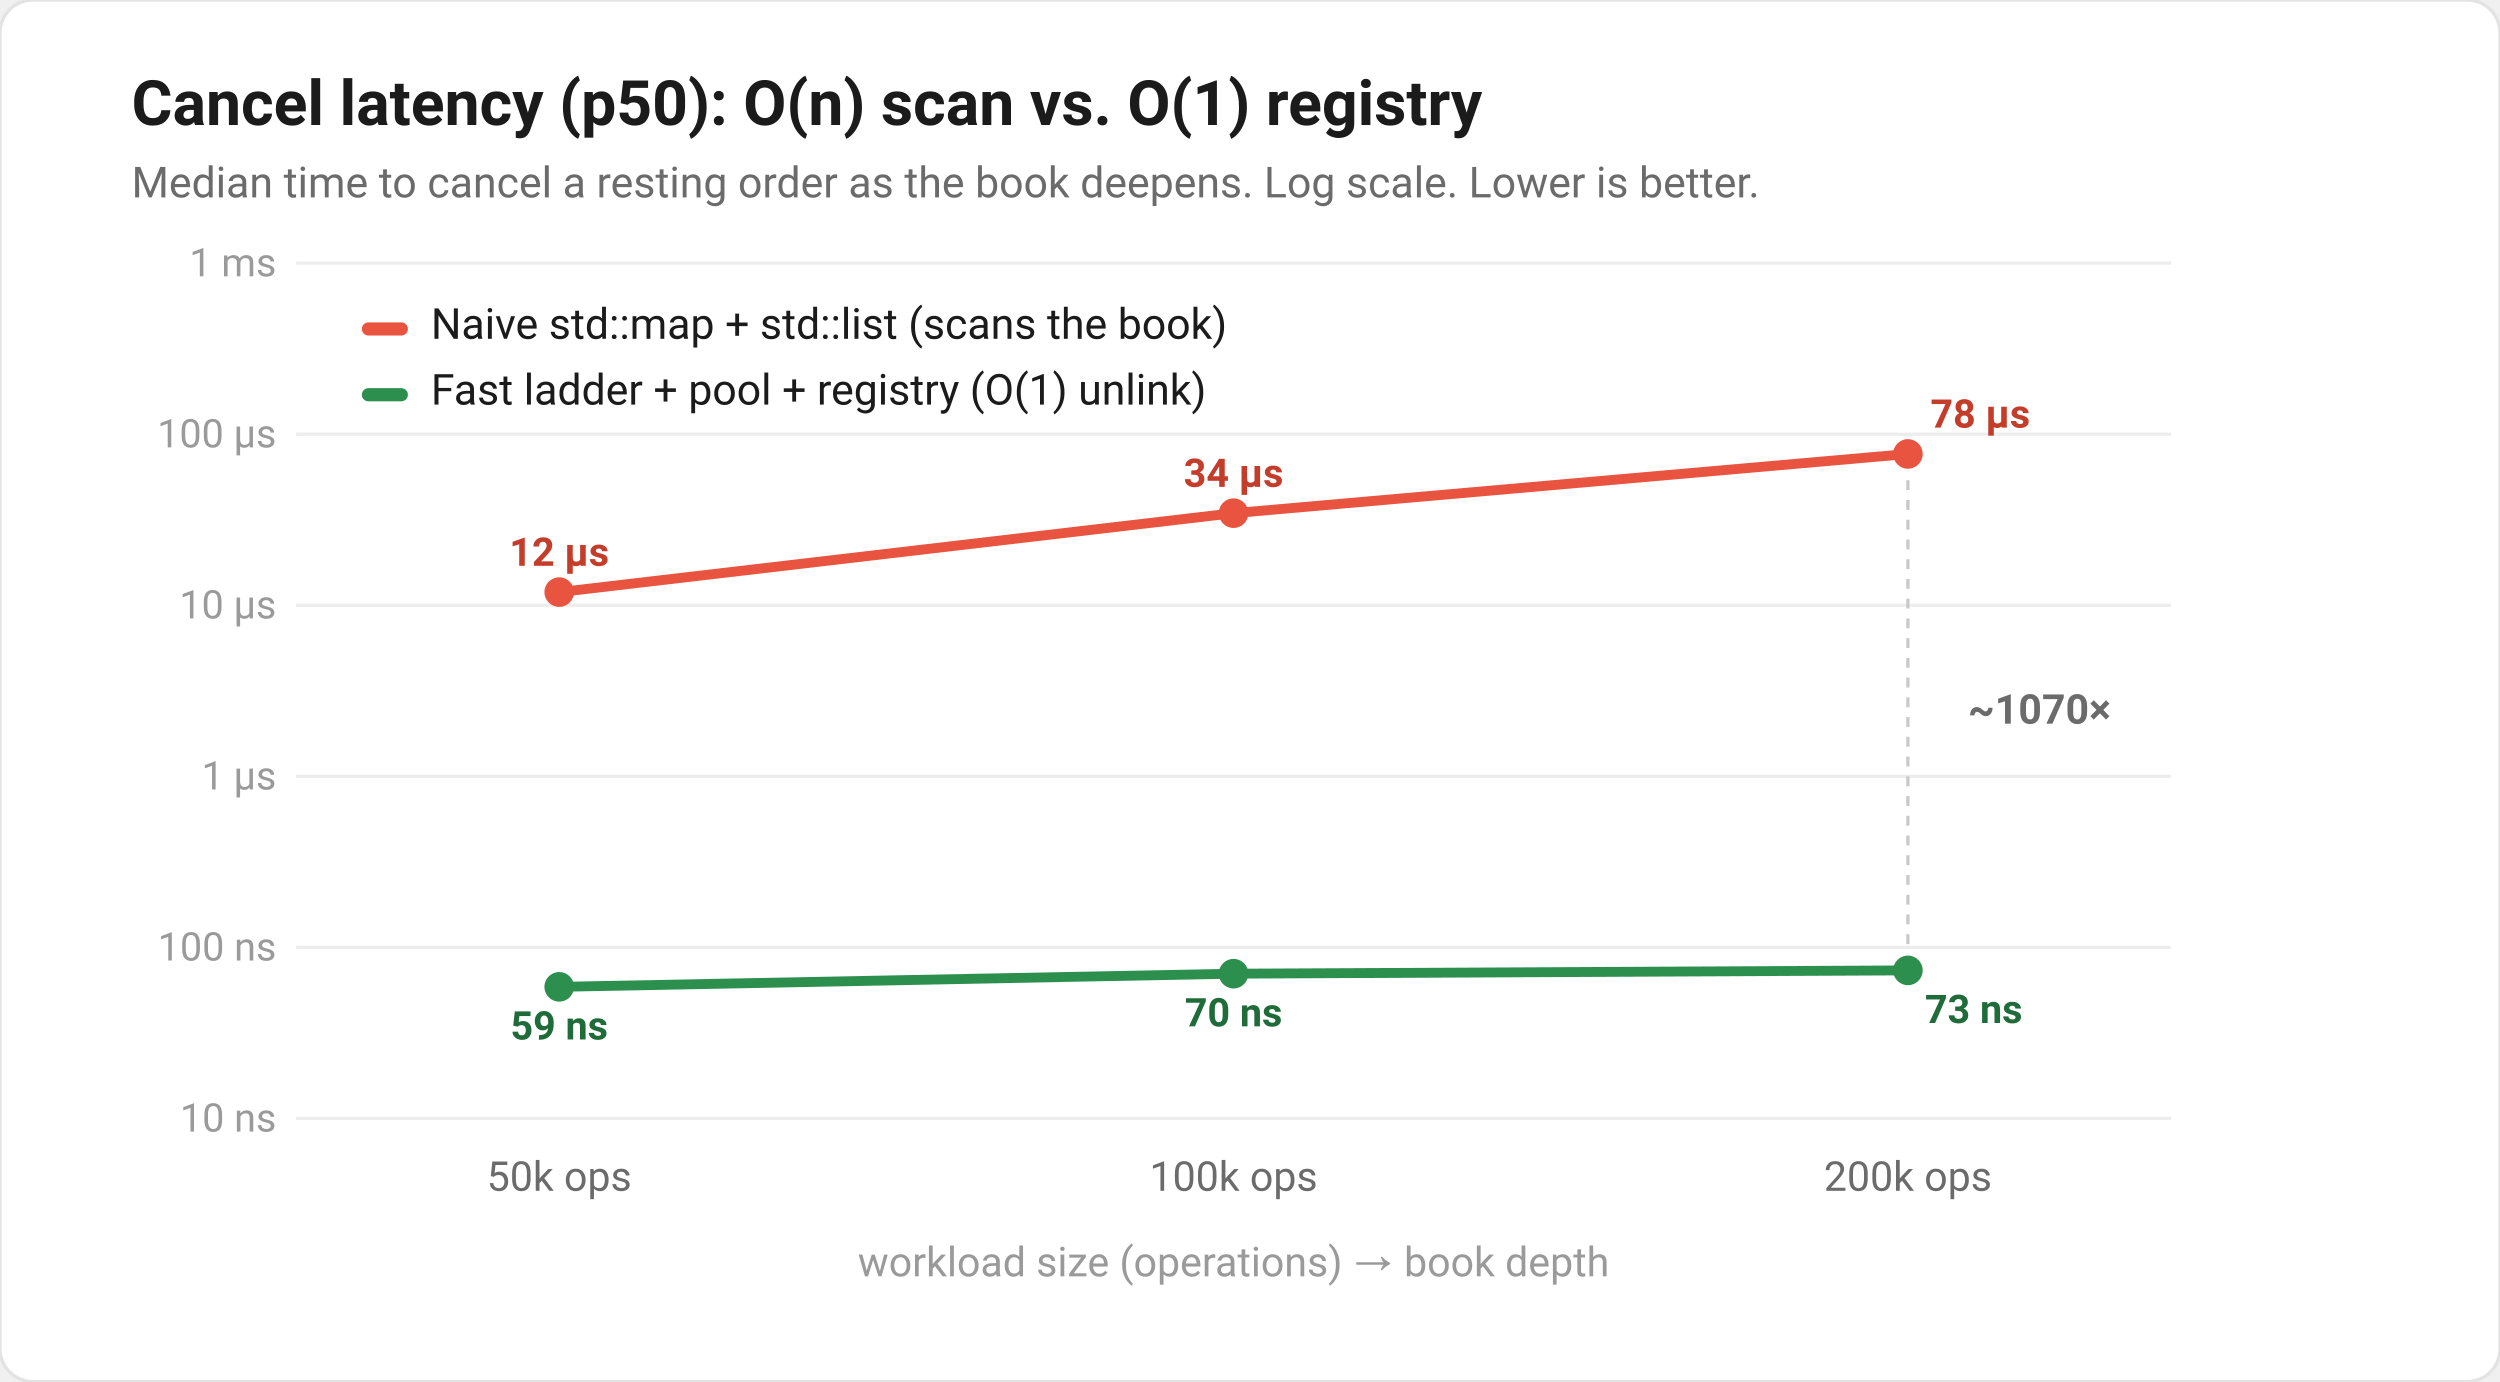
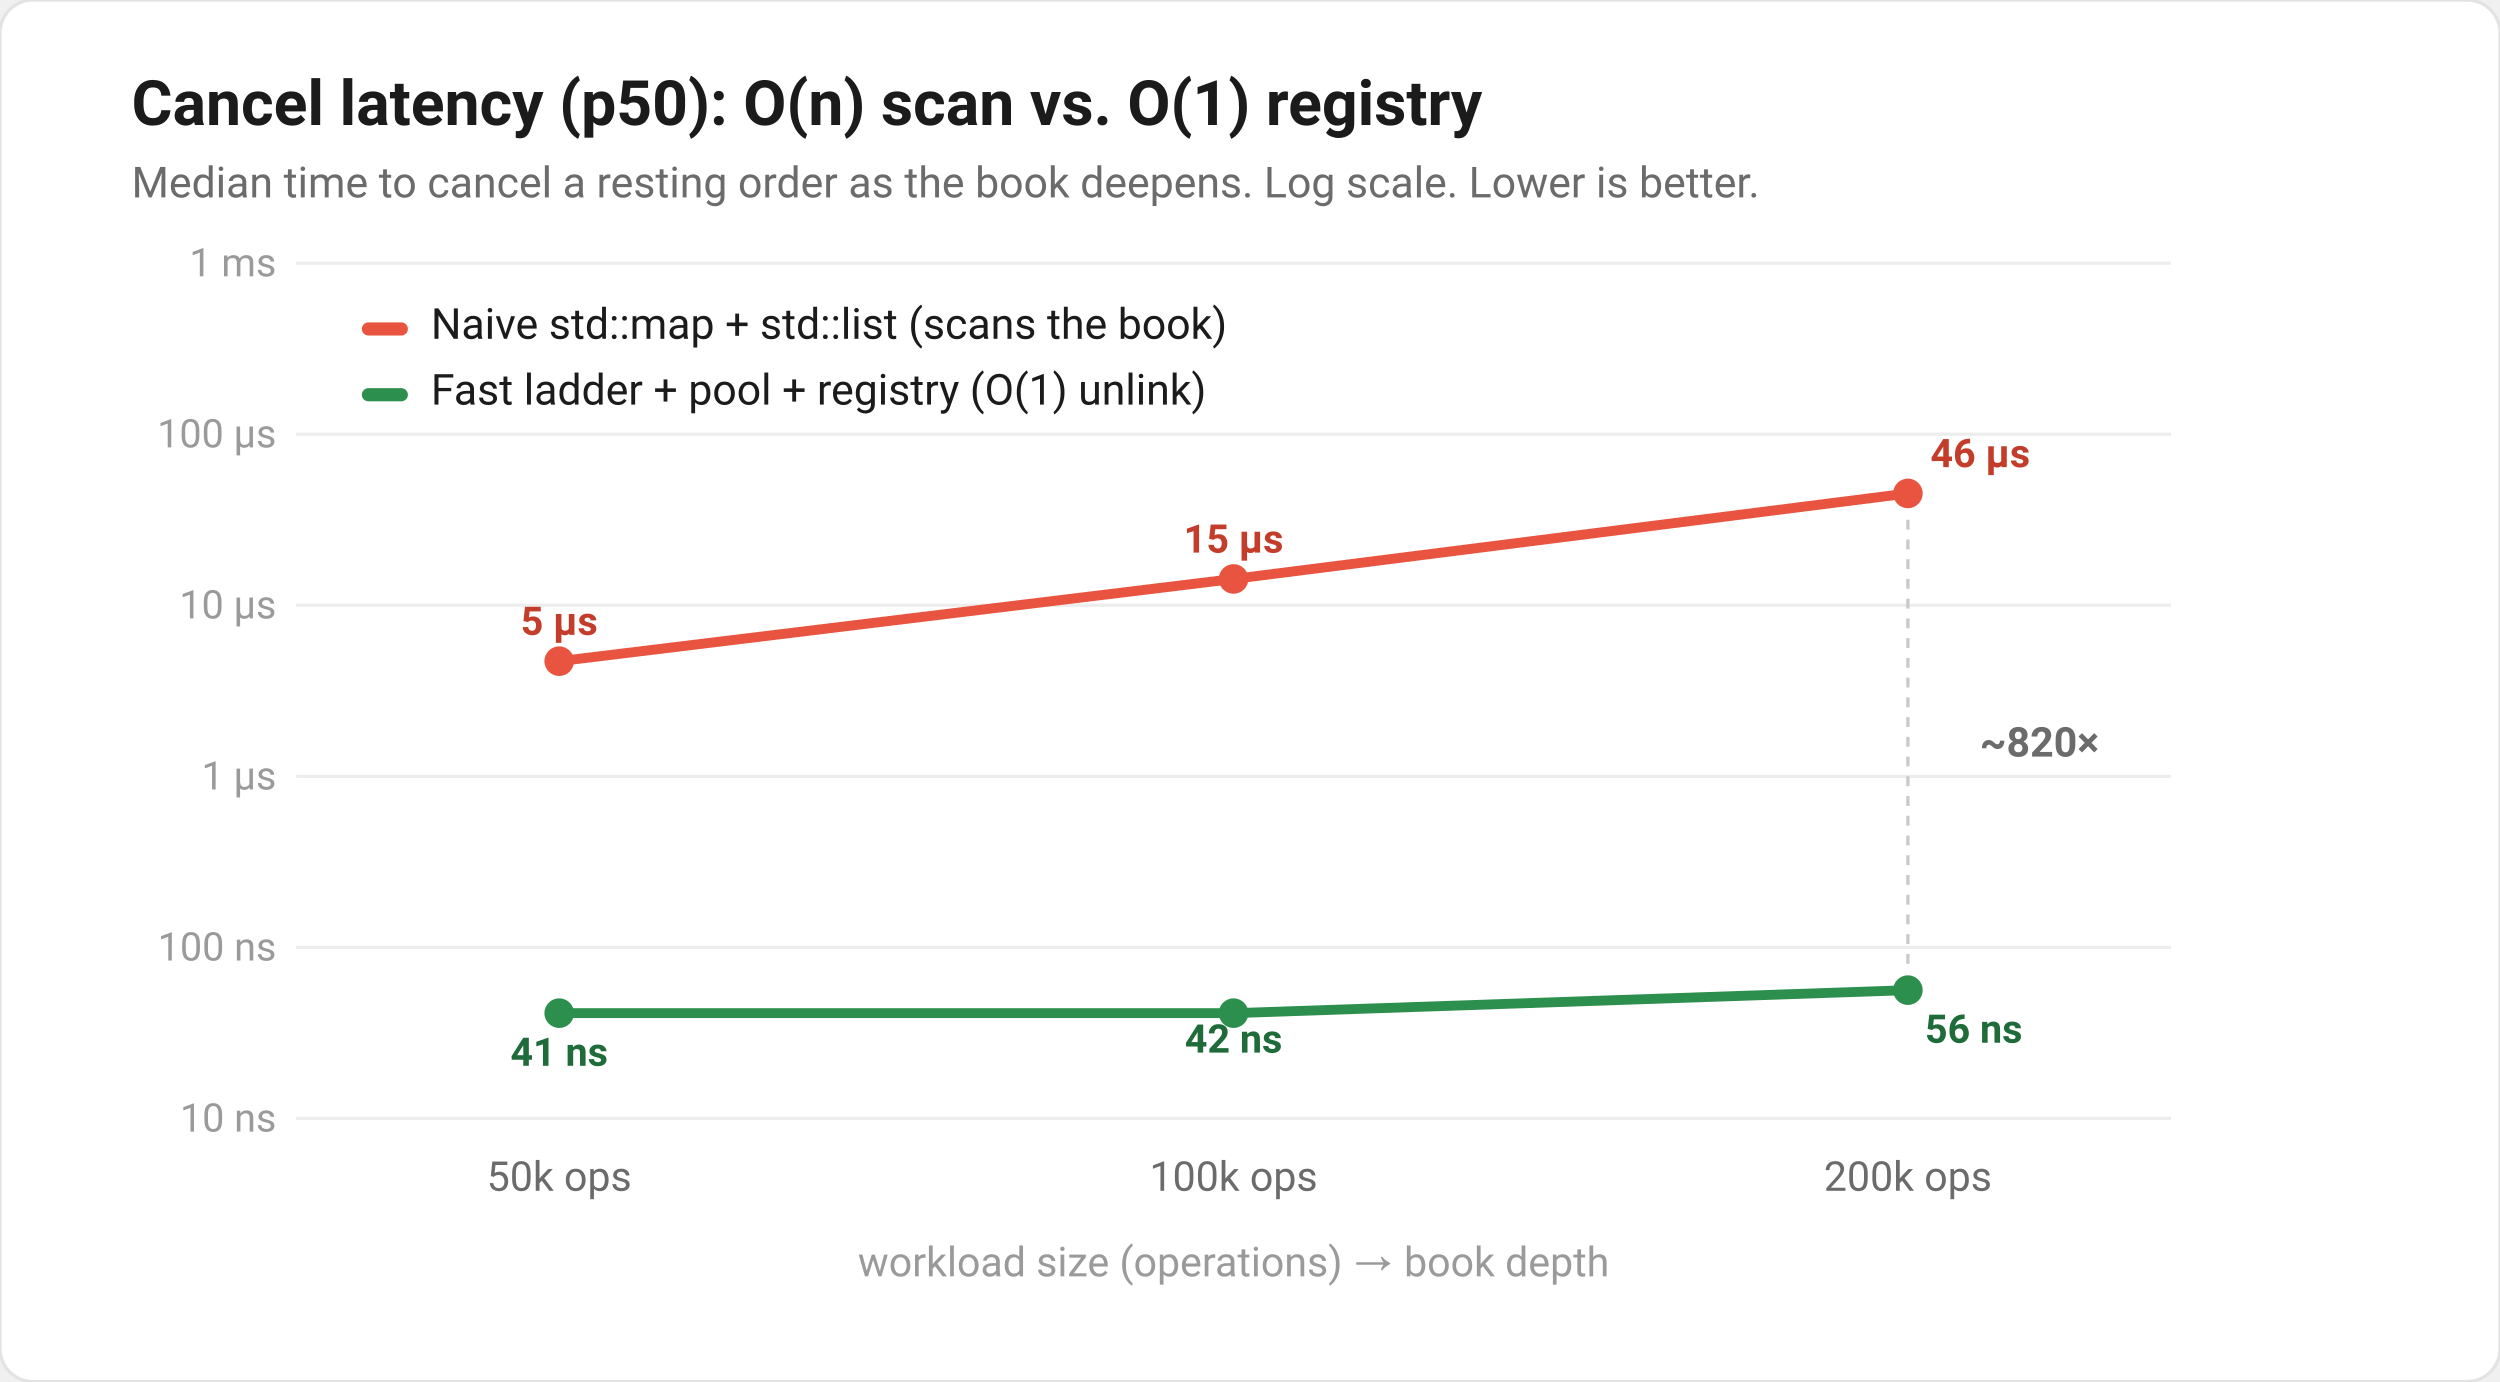
<svg xmlns="http://www.w3.org/2000/svg" width="760" height="420" viewBox="0 0 760 420" font-family="-apple-system, BlinkMacSystemFont, 'Segoe UI', Roboto, Helvetica, Arial, sans-serif">
  <rect x="0" y="0" width="760" height="420" rx="10" fill="#ffffff" stroke="#e3e3e3" />
  <text x="40" y="38" font-size="19" font-weight="700" fill="#1b1b1b">Cancel latency (p50): O(n) scan vs. O(1) registry</text>
  <text x="40" y="60" font-size="13" fill="#6b6b6b">Median time to cancel a resting order as the book deepens. Log scale. Lower is better.</text>
  <g font-size="12" fill="#9a9a9a">
    <line x1="90" y1="340" x2="660" y2="340" stroke="#ededed" />
    <text x="84" y="344" text-anchor="end">10 ns</text>
    <line x1="90" y1="288" x2="660" y2="288" stroke="#ededed" />
    <text x="84" y="292" text-anchor="end">100 ns</text>
    <line x1="90" y1="236" x2="660" y2="236" stroke="#ededed" />
    <text x="84" y="240" text-anchor="end">1 µs</text>
    <line x1="90" y1="184" x2="660" y2="184" stroke="#ededed" />
    <text x="84" y="188" text-anchor="end">10 µs</text>
    <line x1="90" y1="132" x2="660" y2="132" stroke="#ededed" />
    <text x="84" y="136" text-anchor="end">100 µs</text>
    <line x1="90" y1="80" x2="660" y2="80" stroke="#ededed" />
    <text x="84" y="84" text-anchor="end">1 ms</text>
  </g>
  <g font-size="12.5" fill="#6b6b6b" text-anchor="middle">
    <text x="170" y="362">50k ops</text>
    <text x="375" y="362">100k ops</text>
    <text x="580" y="362">200k ops</text>
  </g>
  <text x="375" y="388" font-size="12.5" fill="#9a9a9a" text-anchor="middle">workload size (operations) → book depth</text>
-   <polyline points="170,180 375,156 580,138" fill="none" stroke="#e8543f" stroke-width="3" />
+   <polyline points="170,201 375,176 580,150" fill="none" stroke="#e8543f" stroke-width="3" />
  <g fill="#e8543f">
-     <circle cx="170" cy="180" r="4.5" />
-     <circle cx="375" cy="156" r="4.5" />
-     <circle cx="580" cy="138" r="4.5" />
+     <circle cx="170" cy="201" r="4.5" />
+     <circle cx="375" cy="176" r="4.5" />
+     <circle cx="580" cy="150" r="4.5" />
  </g>
  <g font-size="12" font-weight="700" fill="#c33d2a" text-anchor="middle">
-     <text x="170" y="172">12 µs</text>
-     <text x="375" y="148">34 µs</text>
-     <text x="602" y="130">78 µs</text>
+     <text x="170" y="193">5 µs</text>
+     <text x="375" y="168">15 µs</text>
+     <text x="602" y="142">46 µs</text>
  </g>
-   <polyline points="170,300 375,296 580,295" fill="none" stroke="#2d8f4e" stroke-width="3" />
+   <polyline points="170,308 375,308 580,301" fill="none" stroke="#2d8f4e" stroke-width="3" />
  <g fill="#2d8f4e">
-     <circle cx="170" cy="300" r="4.5" />
-     <circle cx="375" cy="296" r="4.5" />
-     <circle cx="580" cy="295" r="4.5" />
+     <circle cx="170" cy="308" r="4.5" />
+     <circle cx="375" cy="308" r="4.5" />
+     <circle cx="580" cy="301" r="4.5" />
  </g>
  <g font-size="12" font-weight="700" fill="#1f6b39" text-anchor="middle">
-     <text x="170" y="316">59 ns</text>
-     <text x="375" y="312">70 ns</text>
-     <text x="600" y="311">73 ns</text>
+     <text x="170" y="324">41 ns</text>
+     <text x="375" y="320">42 ns</text>
+     <text x="600" y="317">56 ns</text>
  </g>
-   <line x1="580" y1="146" x2="580" y2="287" stroke="#c9c9c9" stroke-width="1" stroke-dasharray="3 3" />
-   <text x="620" y="220" font-size="12.5" font-weight="700" fill="#6b6b6b" text-anchor="middle">~1070×</text>
+   <line x1="580" y1="158" x2="580" y2="293" stroke="#c9c9c9" stroke-width="1" stroke-dasharray="3 3" />
+   <text x="620" y="230" font-size="12.5" font-weight="700" fill="#6b6b6b" text-anchor="middle">~820×</text>
  <g font-size="13">
    <rect x="110" y="98" width="14" height="4" rx="2" fill="#e8543f" />
    <text x="131" y="103" fill="#1b1b1b">Naive  std::map + std::list  (scans the book)</text>
    <rect x="110" y="118" width="14" height="4" rx="2" fill="#2d8f4e" />
    <text x="131" y="123" fill="#1b1b1b">Fast  ladder + pool + registry  (O(1) unlink)</text>
  </g>
</svg>
